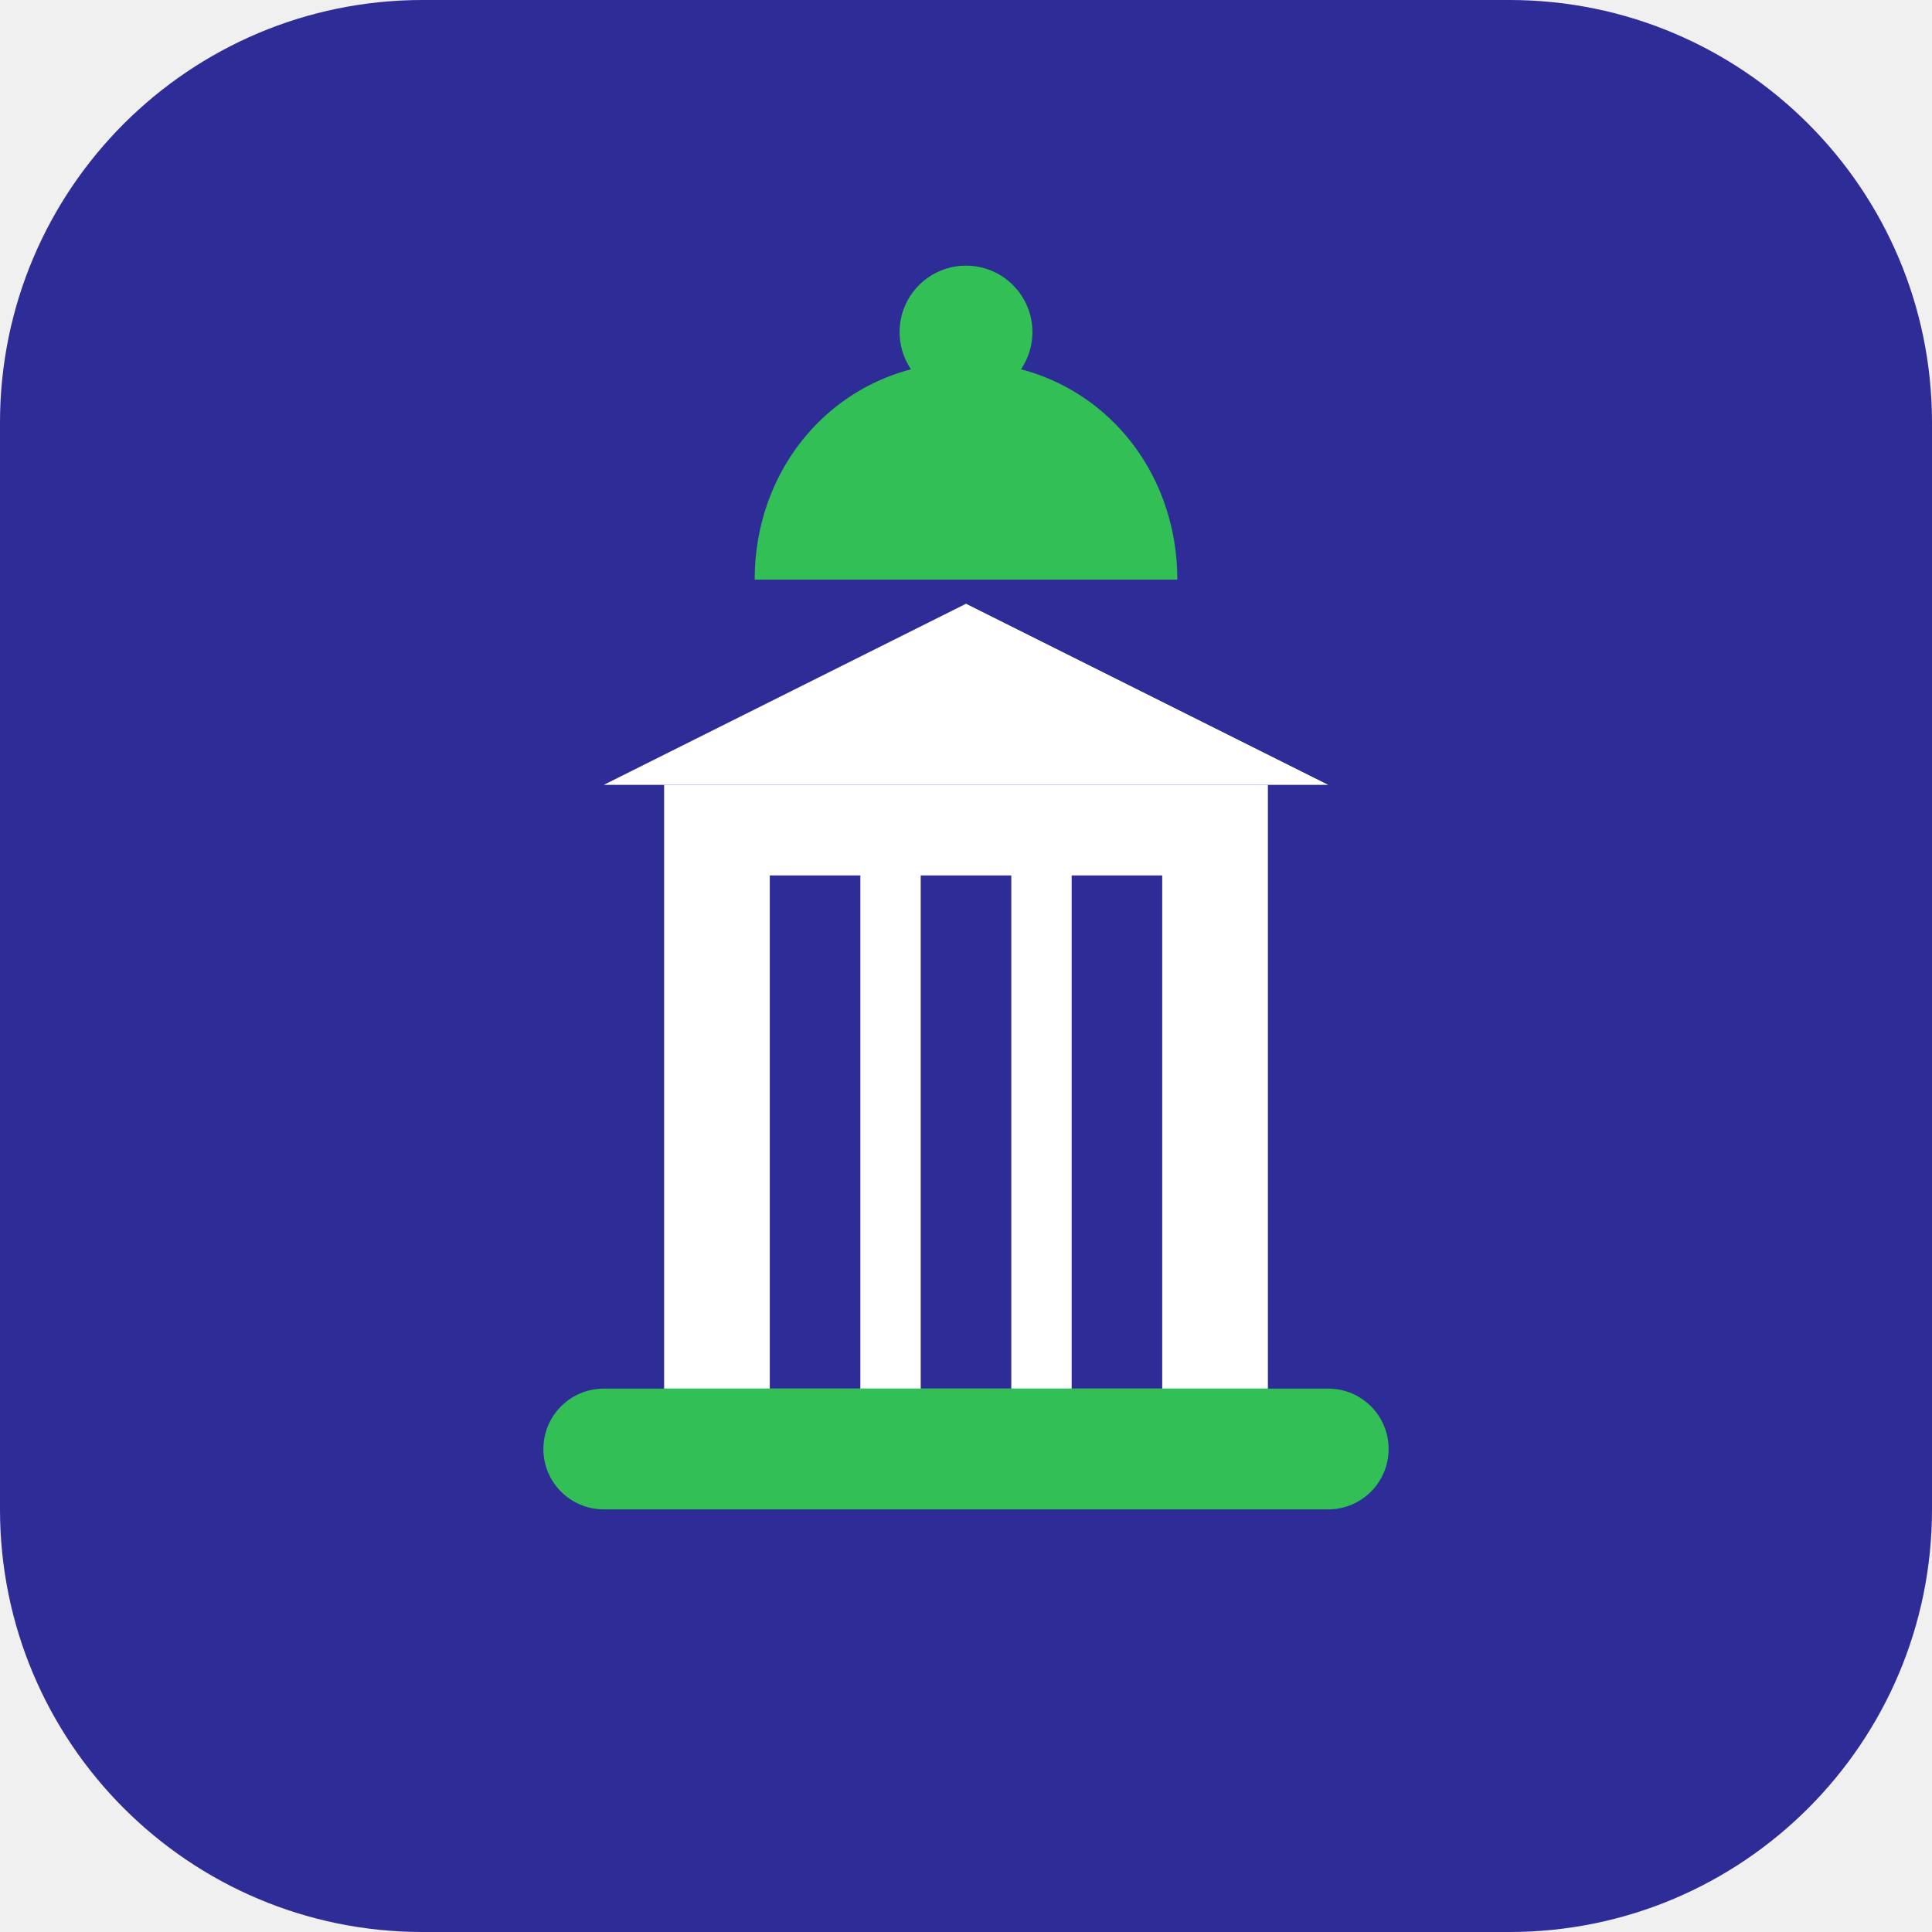
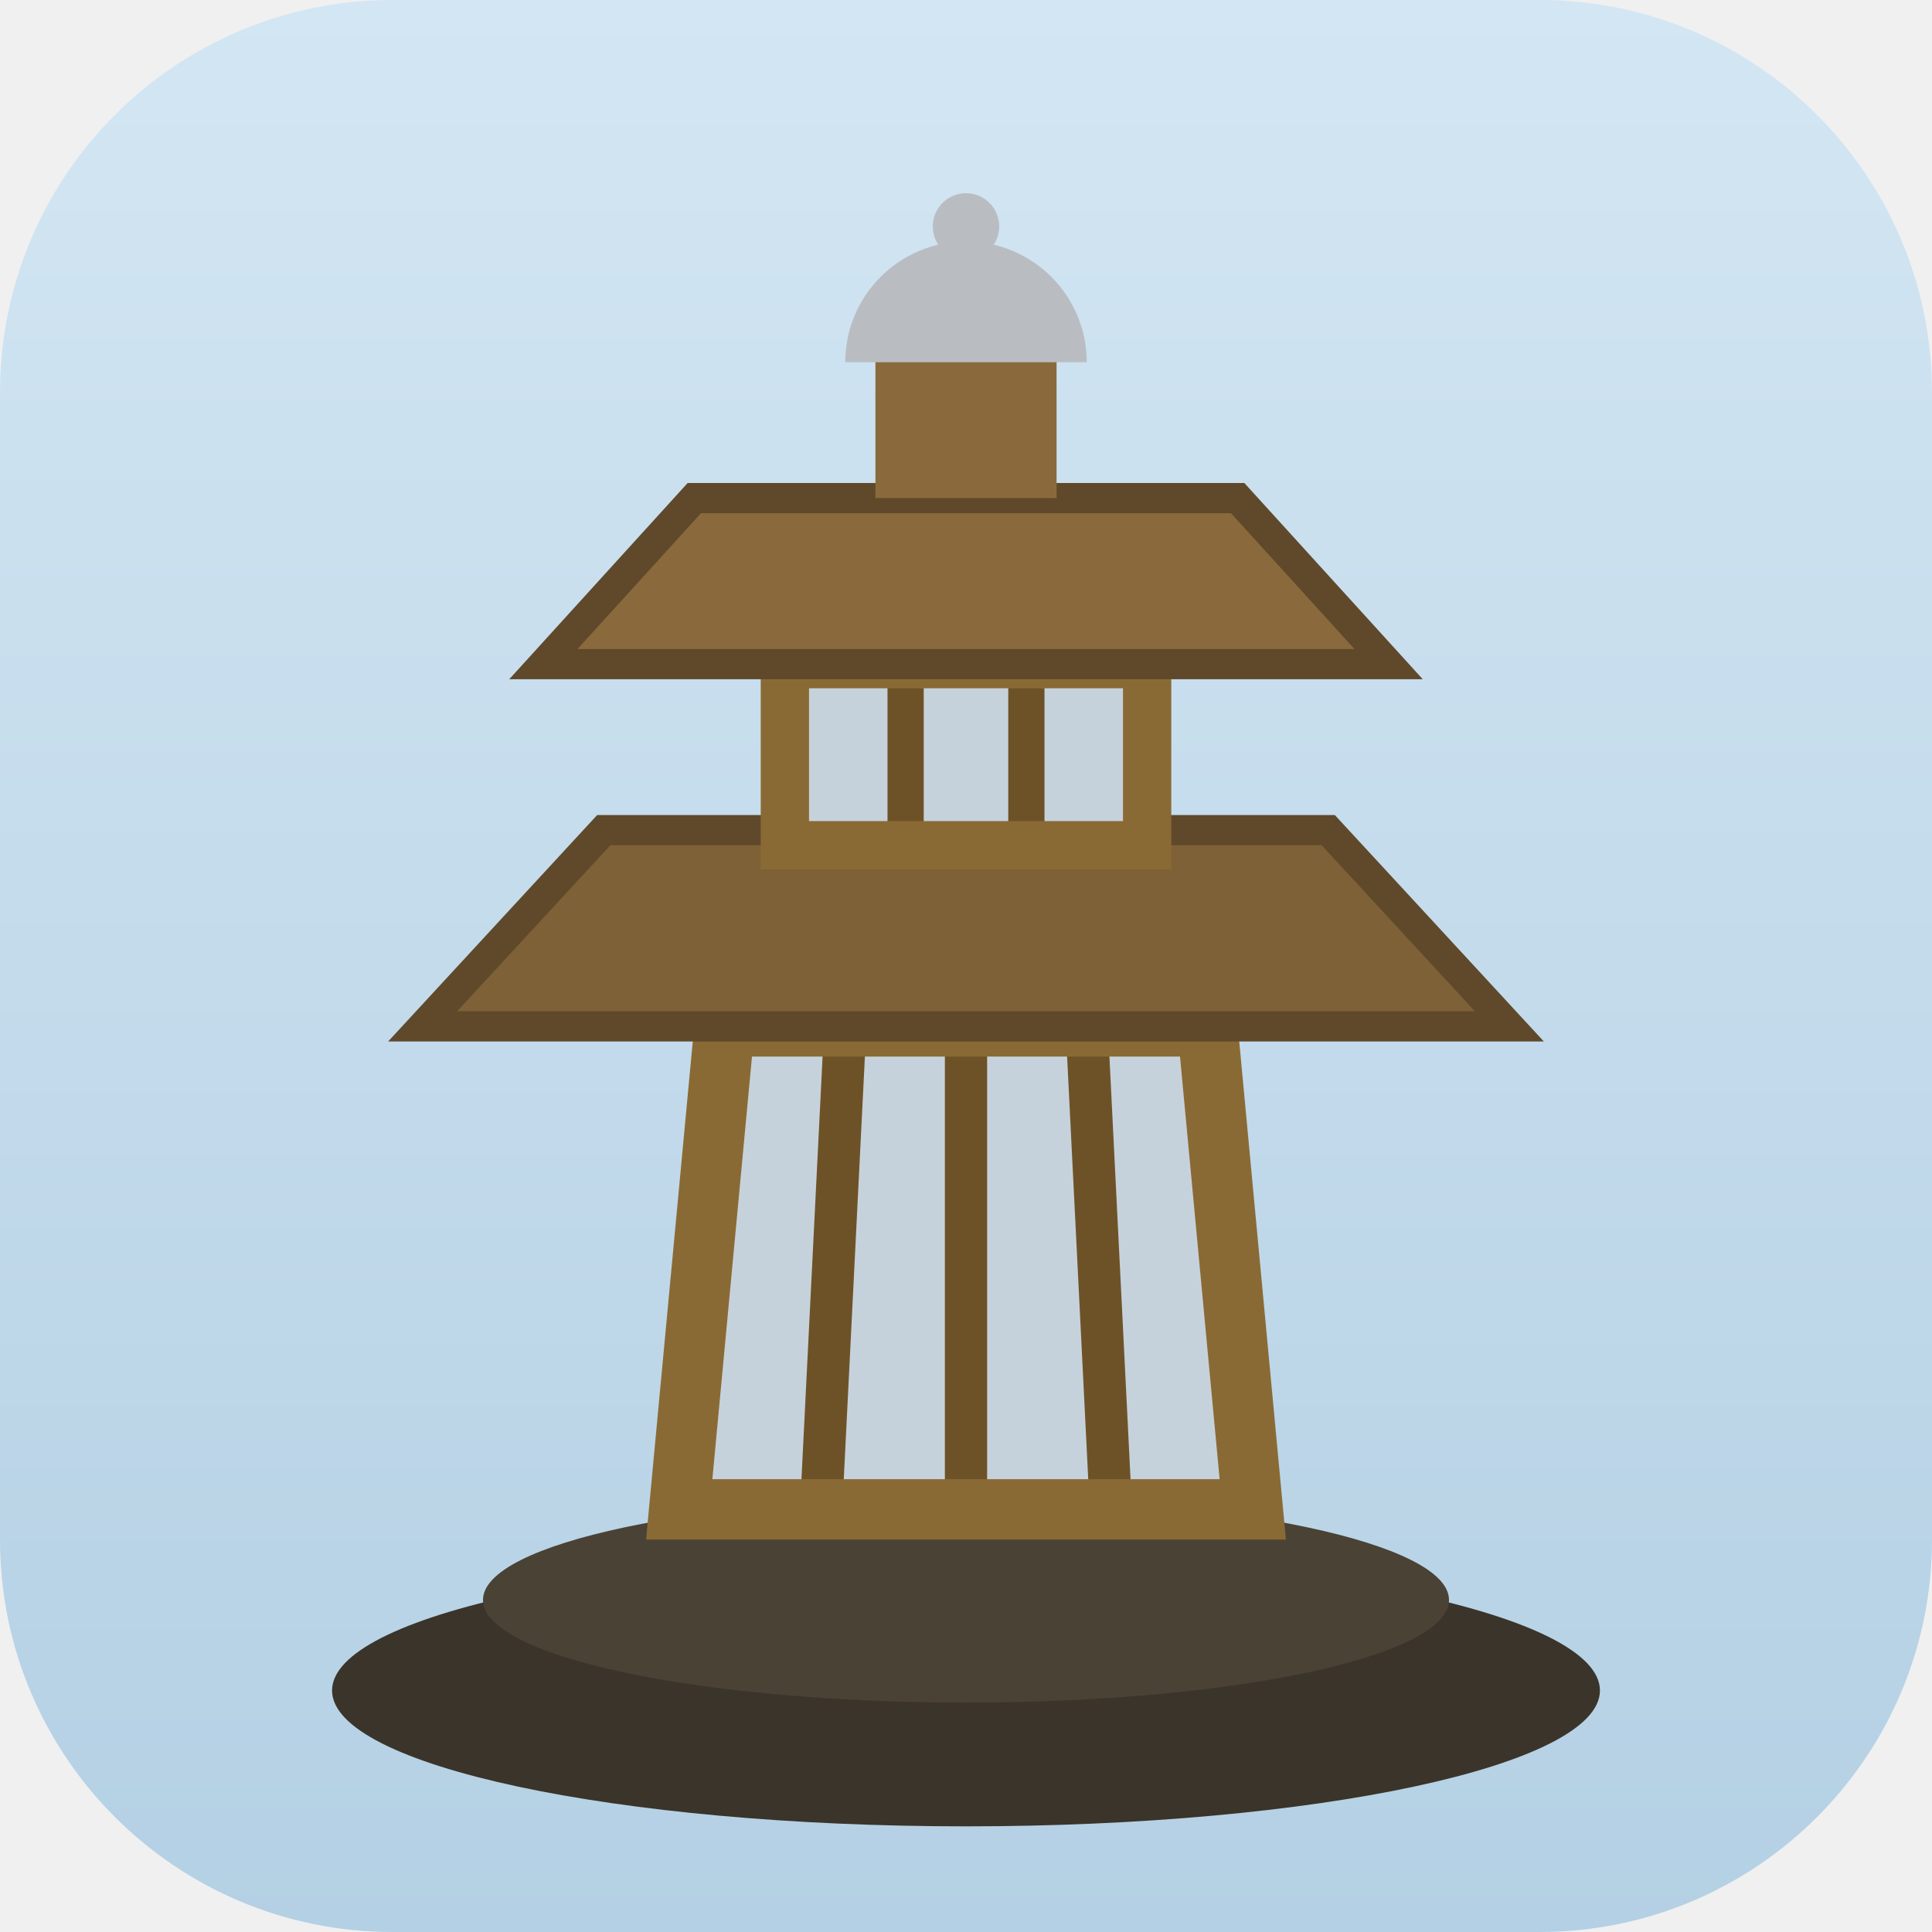
<svg xmlns="http://www.w3.org/2000/svg" viewBox="0 0 64 64" width="64" height="64">
-   <rect width="64" height="64" rx="14" fill="#2E2C96" />
-   <path d="M32 12c-4 0-7 3.2-7 7.2h14c0-4-3-7.2-7-7.2z" fill="#32BF55" />
-   <circle cx="32" cy="11" r="2.2" fill="#32BF55" />
-   <path d="M20 26 32 20l12 6z" fill="#fff" />
-   <rect x="22" y="26" width="20" height="20" fill="#fff" />
-   <rect x="25.5" y="29" width="3" height="17" fill="#2E2C96" />
-   <rect x="30.5" y="29" width="3" height="17" fill="#2E2C96" />
-   <rect x="35.5" y="29" width="3" height="17" fill="#2E2C96" />
-   <rect x="18" y="46" width="28" height="4" rx="2" fill="#32BF55" />
+   <defs>
+     <linearGradient id="sky" x1="0" y1="0" x2="0" y2="1">
+       <stop offset="0" stop-color="#d3e6f3" />
+       <stop offset="1" stop-color="#b4d0e4" />
+     </linearGradient>
+   </defs>
+   <rect width="64" height="64" rx="13" fill="url(#sky)" />
+   <ellipse cx="32" cy="56" rx="21" ry="4.5" fill="#3a342a" />
+   <ellipse cx="32" cy="53" rx="16" ry="3.4" fill="#4a4234" />
+   <path d="M24 34 L40 34 L41.5 50 L22.5 50 Z" fill="#c6d2db" />
+   <g stroke="#6e5227" stroke-width="1.4">
+     <line x1="28" y1="34" x2="27.2" y2="50" />
+     <line x1="32" y1="34" x2="32" y2="50" />
+     <line x1="36" y1="34" x2="36.8" y2="50" />
+   </g>
+   <path d="M24 34 L40 34 L41.5 50 L22.5 50 Z" fill="none" stroke="#8a6a34" stroke-width="2" />
+   <path d="M14 34 L50 34 L44 27.5 L20 27.5 Z" fill="#7e6136" />
+   <path d="M14 34 L50 34 L44 27.5 L20 27.5 Z" fill="none" stroke="#5f492a" stroke-width="1" />
+   <rect x="26" y="22" width="12" height="6" fill="#c6d2db" />
+   <g stroke="#6e5227" stroke-width="1.2">
+     <line x1="30" y1="22" x2="30" y2="28" />
+     <line x1="34" y1="22" x2="34" y2="28" />
+   </g>
+   <rect x="26" y="22" width="12" height="6" fill="none" stroke="#8a6a34" stroke-width="1.6" />
+   <path d="M18 22 L46 22 L41 16.5 L23 16.5 Z" fill="#8a6a3c" />
+   <path d="M18 22 L46 22 L41 16.5 L23 16.5 Z" fill="none" stroke="#5f492a" stroke-width="1" />
+   <rect x="29" y="11.5" width="6" height="5" fill="#8a6a3c" />
+   <path d="M28 12 A4 4 0 0 1 36 12 Z" fill="#b9bdc2" />
+   <circle cx="32" cy="7.5" r="1.1" fill="#b9bdc2" />
</svg>
